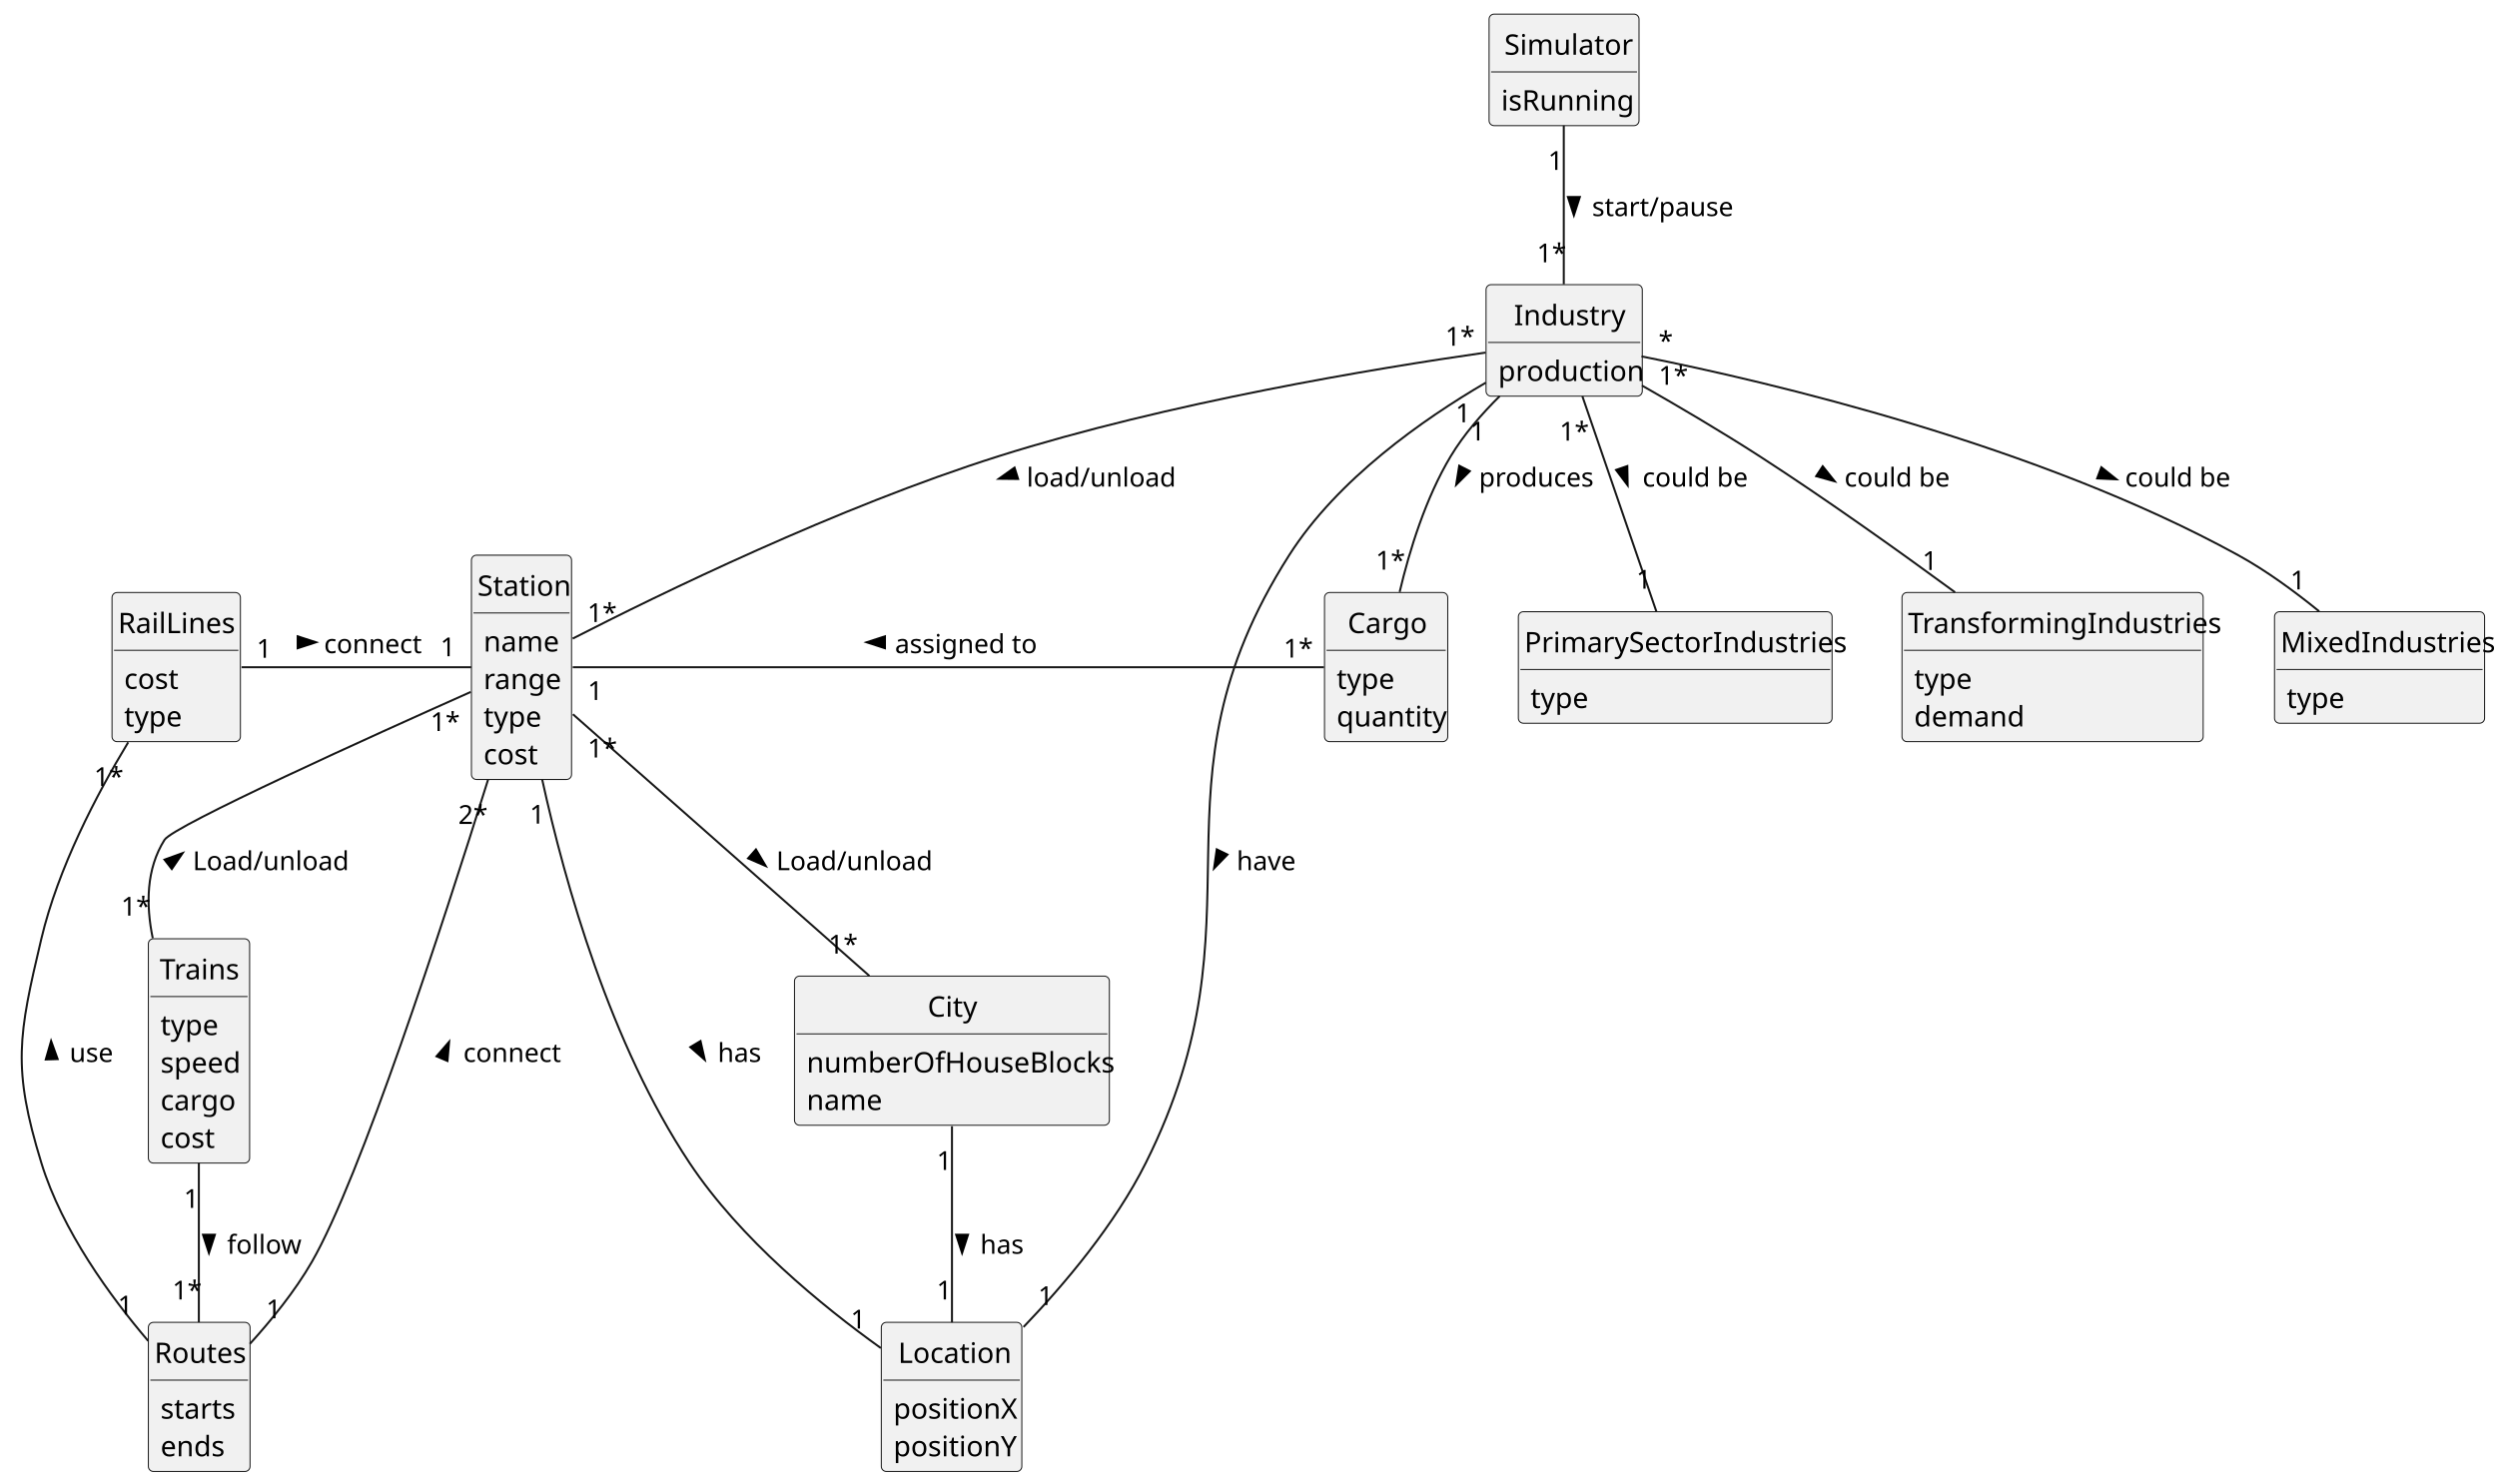
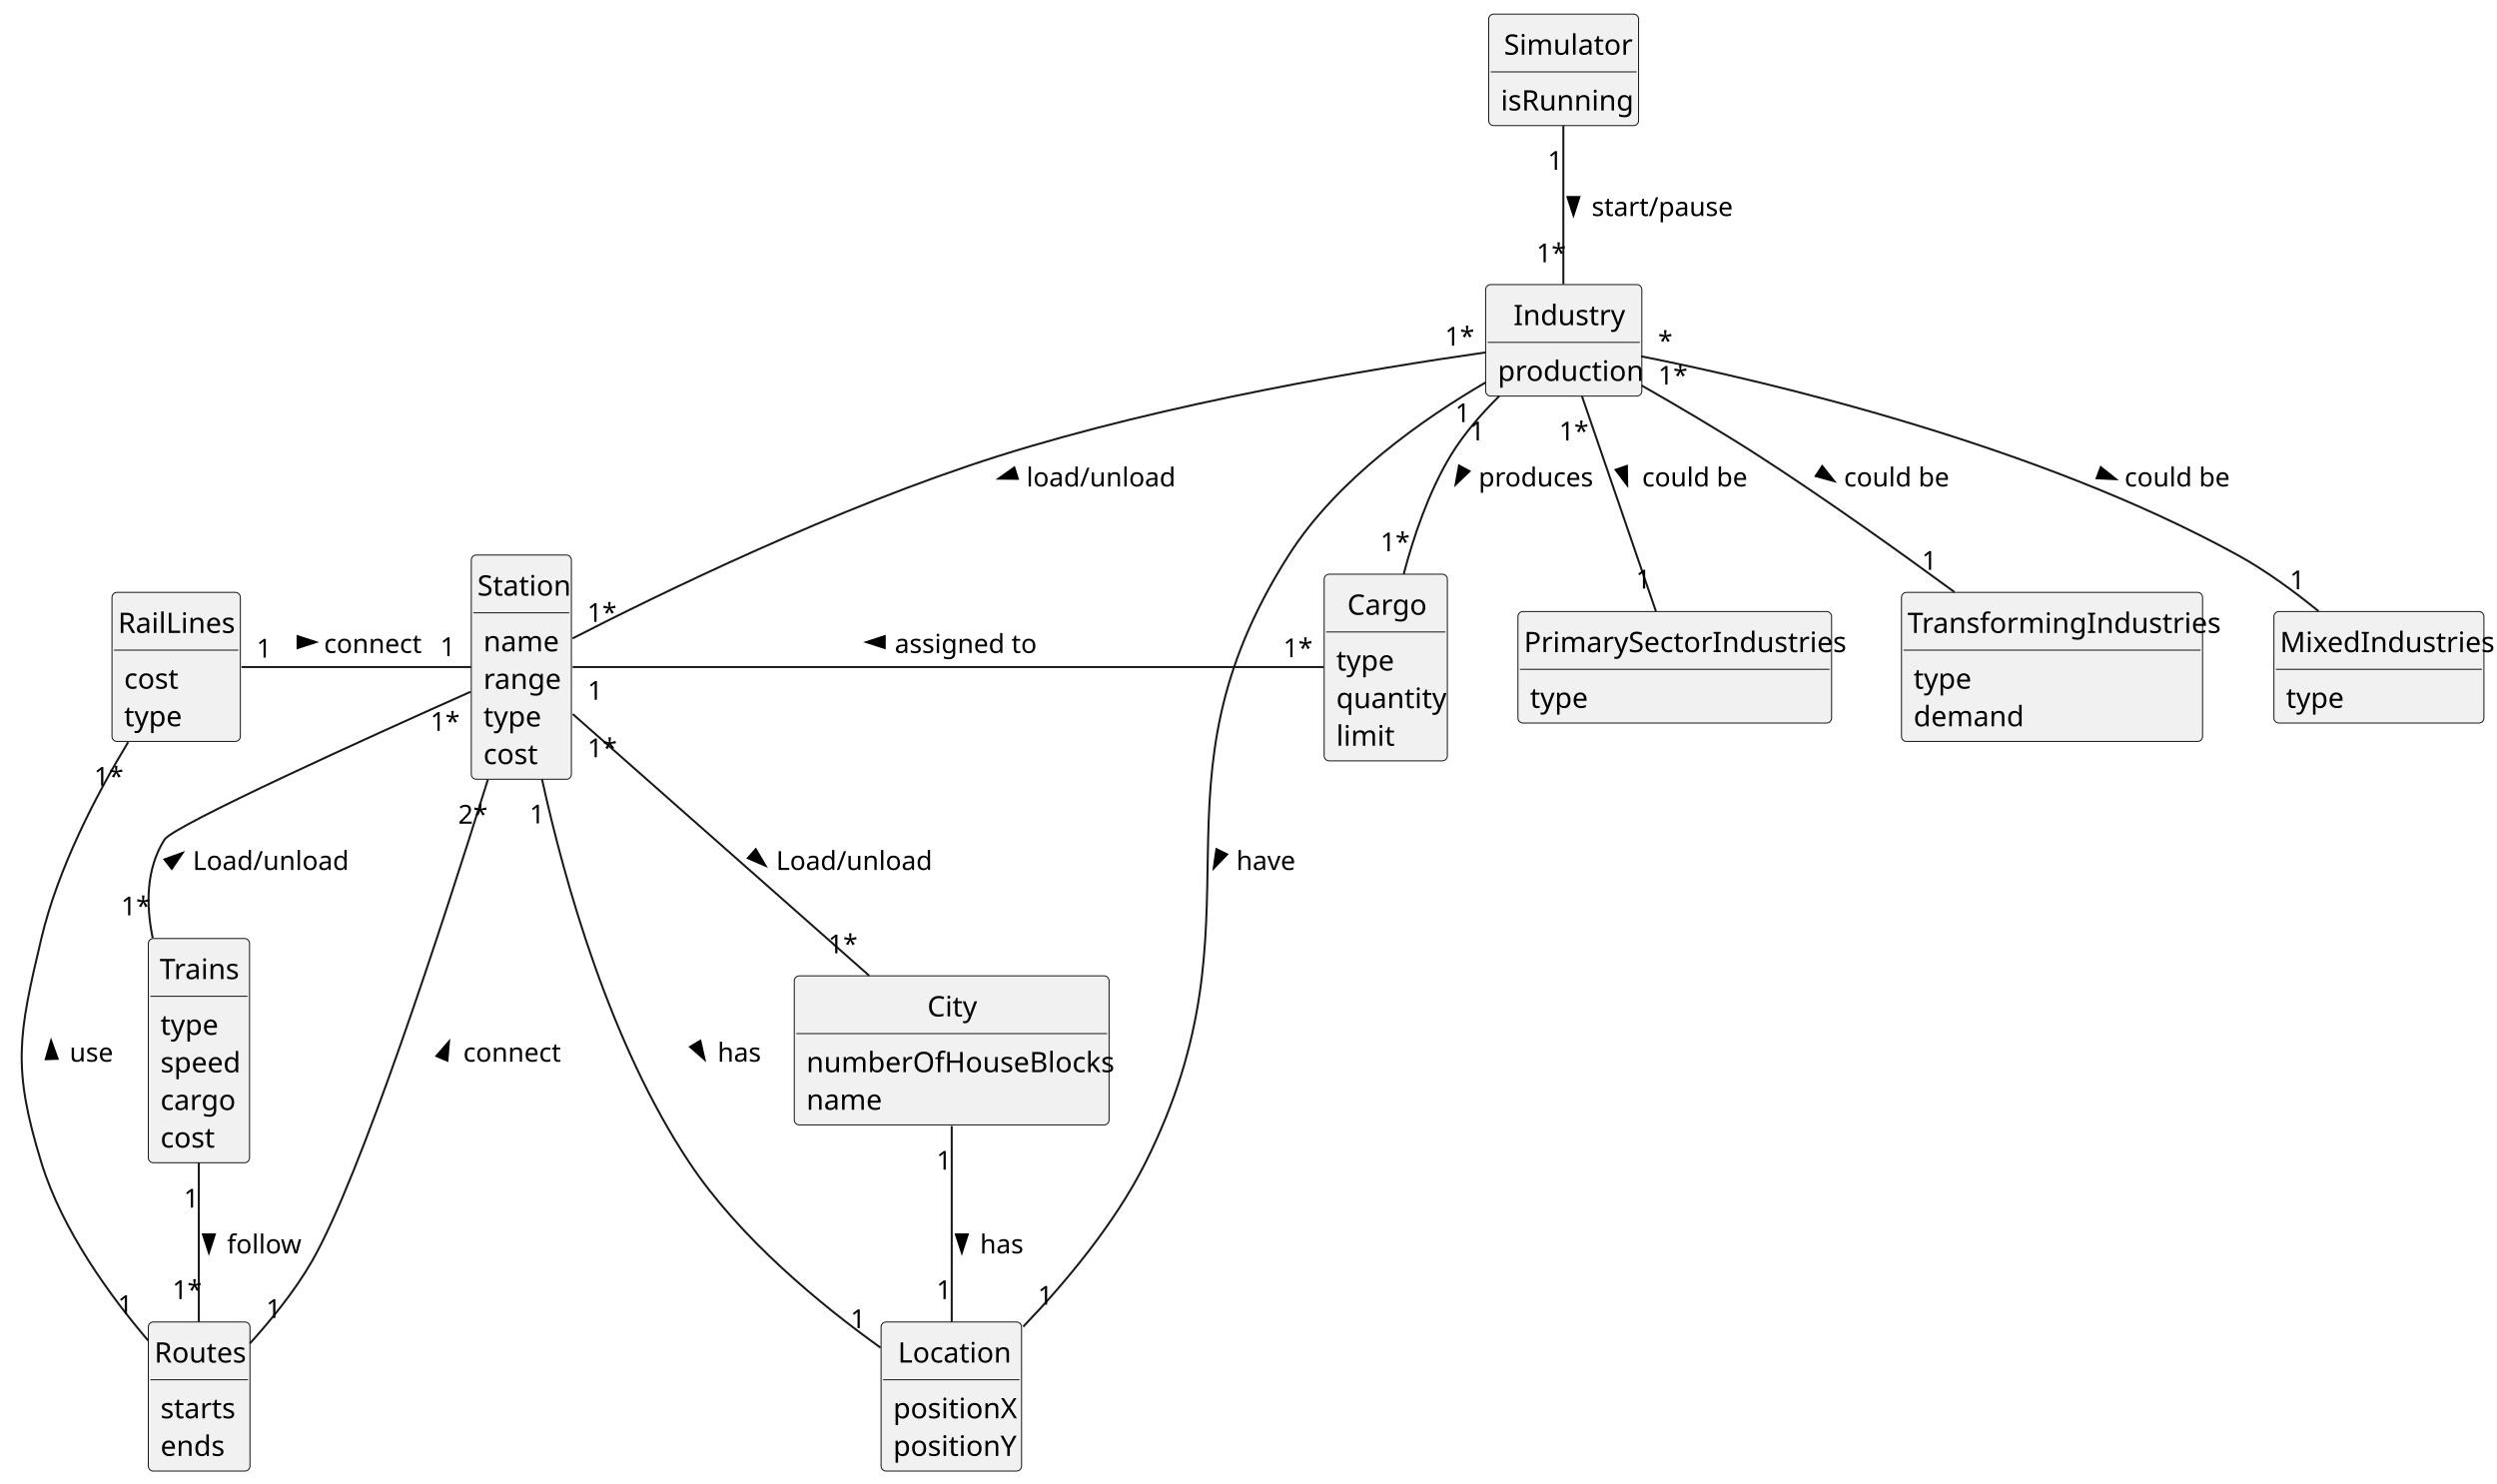
- <svg xmlns="http://www.w3.org/2000/svg" contentStyleType="text/css" height="441px" preserveAspectRatio="none" style="width:742px;height:441px;background:#FFFFFF;" version="1.1" viewBox="0 0 742 441" width="742.2px" zoomAndPan="magnify">
+ <svg xmlns="http://www.w3.org/2000/svg" contentStyleType="text/css" height="735px" preserveAspectRatio="none" style="width:1237px;height:735px;background:#FFFFFF;" version="1.1" viewBox="0 0 1237 735" width="1237px" zoomAndPan="magnify">
  <defs />
  <g>
    <g id="elem_Simulator">
-       <rect codeLine="8" fill="#F1F1F1" height="33.145" id="Simulator" rx="1.5" ry="1.5" style="stroke:#181818;stroke-width:0.3;" width="44.557" x="442.488" y="4.2" />
-       <text fill="#000000" font-family="sans-serif" font-size="8.4" lengthAdjust="spacing" textLength="35.478" x="447.027" y="16.265">Simulator</text>
-       <line style="stroke:#181818;stroke-width:0.3;" x1="443.088" x2="486.445" y1="21.373" y2="21.373" />
-       <text fill="#000000" font-family="sans-serif" font-size="8.4" lengthAdjust="spacing" textLength="37.357" x="446.088" y="32.837">isRunning</text>
+       <rect codeLine="8" fill="#F1F1F1" height="55.242" id="Simulator" rx="2.5" ry="2.5" style="stroke:#181818;stroke-width:0.5;" width="74.262" x="737.48" y="7" />
+       <text fill="#000000" font-family="sans-serif" font-size="14" lengthAdjust="spacing" textLength="59.131" x="745.045" y="27.107">Simulator</text>
+       <line style="stroke:#181818;stroke-width:0.5;" x1="738.48" x2="810.742" y1="35.621" y2="35.621" />
+       <text fill="#000000" font-family="sans-serif" font-size="14" lengthAdjust="spacing" textLength="62.262" x="743.48" y="54.728">isRunning</text>
    </g>
    <g id="elem_Industry">
-       <rect codeLine="11" fill="#F1F1F1" height="33.145" id="Industry" rx="1.5" ry="1.5" style="stroke:#181818;stroke-width:0.3;" width="46.427" x="441.588" y="84.6" />
-       <text fill="#000000" font-family="sans-serif" font-size="8.4" lengthAdjust="spacing" textLength="29.88" x="449.862" y="96.665">Industry</text>
-       <line style="stroke:#181818;stroke-width:0.3;" x1="442.188" x2="487.415" y1="101.773" y2="101.773" />
-       <text fill="#000000" font-family="sans-serif" font-size="8.4" lengthAdjust="spacing" textLength="39.227" x="445.188" y="113.237">production</text>
+       <rect codeLine="11" fill="#F1F1F1" height="55.242" id="Industry" rx="2.5" ry="2.5" style="stroke:#181818;stroke-width:0.5;" width="77.379" x="735.98" y="141" />
+       <text fill="#000000" font-family="sans-serif" font-size="14" lengthAdjust="spacing" textLength="49.8" x="749.77" y="161.107">Industry</text>
+       <line style="stroke:#181818;stroke-width:0.5;" x1="736.98" x2="812.359" y1="169.621" y2="169.621" />
+       <text fill="#000000" font-family="sans-serif" font-size="14" lengthAdjust="spacing" textLength="65.379" x="741.98" y="188.728">production</text>
    </g>
    <g id="elem_PrimarySectorIndustries">
-       <rect codeLine="14" fill="#F1F1F1" height="33.145" id="PrimarySectorIndustries" rx="1.5" ry="1.5" style="stroke:#181818;stroke-width:0.3;" width="93.227" x="451.188" y="181.8" />
-       <text fill="#000000" font-family="sans-serif" font-size="8.4" lengthAdjust="spacing" textLength="89.627" x="452.988" y="193.864">PrimarySectorIndustries</text>
-       <line style="stroke:#181818;stroke-width:0.3;" x1="451.788" x2="543.815" y1="198.973" y2="198.973" />
-       <text fill="#000000" font-family="sans-serif" font-size="8.4" lengthAdjust="spacing" textLength="15.877" x="454.788" y="210.437">type</text>
+       <rect codeLine="14" fill="#F1F1F1" height="55.242" id="PrimarySectorIndustries" rx="2.5" ry="2.5" style="stroke:#181818;stroke-width:0.5;" width="155.379" x="751.98" y="303" />
+       <text fill="#000000" font-family="sans-serif" font-size="14" lengthAdjust="spacing" textLength="149.379" x="754.98" y="323.107">PrimarySectorIndustries</text>
+       <line style="stroke:#181818;stroke-width:0.5;" x1="752.98" x2="906.359" y1="331.621" y2="331.621" />
+       <text fill="#000000" font-family="sans-serif" font-size="14" lengthAdjust="spacing" textLength="26.462" x="757.98" y="350.728">type</text>
    </g>
    <g id="elem_TransformingIndustries">
-       <rect codeLine="17" fill="#F1F1F1" height="44.318" id="TransformingIndustries" rx="1.5" ry="1.5" style="stroke:#181818;stroke-width:0.3;" width="89.499" x="565.188" y="176.1" />
-       <text fill="#000000" font-family="sans-serif" font-size="8.4" lengthAdjust="spacing" textLength="85.899" x="566.988" y="188.165">TransformingIndustries</text>
-       <line style="stroke:#181818;stroke-width:0.3;" x1="565.788" x2="654.087" y1="193.273" y2="193.273" />
-       <text fill="#000000" font-family="sans-serif" font-size="8.4" lengthAdjust="spacing" textLength="15.877" x="568.788" y="204.737">type</text>
-       <text fill="#000000" font-family="sans-serif" font-size="8.4" lengthAdjust="spacing" textLength="30.356" x="568.788" y="215.91">demand</text>
+       <rect codeLine="17" fill="#F1F1F1" height="73.863" id="TransformingIndustries" rx="2.5" ry="2.5" style="stroke:#181818;stroke-width:0.5;" width="149.165" x="941.98" y="293.5" />
+       <text fill="#000000" font-family="sans-serif" font-size="14" lengthAdjust="spacing" textLength="143.165" x="944.98" y="313.607">TransformingIndustries</text>
+       <line style="stroke:#181818;stroke-width:0.5;" x1="942.98" x2="1090.145" y1="322.121" y2="322.121" />
+       <text fill="#000000" font-family="sans-serif" font-size="14" lengthAdjust="spacing" textLength="26.462" x="947.98" y="341.228">type</text>
+       <text fill="#000000" font-family="sans-serif" font-size="14" lengthAdjust="spacing" textLength="50.593" x="947.98" y="359.85">demand</text>
    </g>
    <g id="elem_MixedIndustries">
-       <rect codeLine="21" fill="#F1F1F1" height="33.145" id="MixedIndustries" rx="1.5" ry="1.5" style="stroke:#181818;stroke-width:0.3;" width="62.425" x="675.888" y="181.8" />
-       <text fill="#000000" font-family="sans-serif" font-size="8.4" lengthAdjust="spacing" textLength="58.825" x="677.688" y="193.864">MixedIndustries</text>
-       <line style="stroke:#181818;stroke-width:0.3;" x1="676.488" x2="737.713" y1="198.973" y2="198.973" />
-       <text fill="#000000" font-family="sans-serif" font-size="8.4" lengthAdjust="spacing" textLength="15.877" x="679.488" y="210.437">type</text>
+       <rect codeLine="21" fill="#F1F1F1" height="55.242" id="MixedIndustries" rx="2.5" ry="2.5" style="stroke:#181818;stroke-width:0.5;" width="104.041" x="1126.48" y="303" />
+       <text fill="#000000" font-family="sans-serif" font-size="14" lengthAdjust="spacing" textLength="98.041" x="1129.48" y="323.107">MixedIndustries</text>
+       <line style="stroke:#181818;stroke-width:0.5;" x1="1127.48" x2="1229.521" y1="331.621" y2="331.621" />
+       <text fill="#000000" font-family="sans-serif" font-size="14" lengthAdjust="spacing" textLength="26.462" x="1132.48" y="350.728">type</text>
    </g>
    <g id="elem_Station">
-       <rect codeLine="24" fill="#F1F1F1" height="66.663" id="Station" rx="1.5" ry="1.5" style="stroke:#181818;stroke-width:0.3;" width="29.752" x="140.088" y="165" />
-       <text fill="#000000" font-family="sans-serif" font-size="8.4" lengthAdjust="spacing" textLength="26.152" x="141.888" y="177.065">Station</text>
-       <line style="stroke:#181818;stroke-width:0.3;" x1="140.688" x2="169.24" y1="182.173" y2="182.173" />
-       <text fill="#000000" font-family="sans-serif" font-size="8.4" lengthAdjust="spacing" textLength="21.012" x="143.688" y="193.637">name</text>
-       <text fill="#000000" font-family="sans-serif" font-size="8.4" lengthAdjust="spacing" textLength="21.484" x="143.688" y="204.81">range</text>
-       <text fill="#000000" font-family="sans-serif" font-size="8.4" lengthAdjust="spacing" textLength="15.877" x="143.688" y="215.982">type</text>
-       <text fill="#000000" font-family="sans-serif" font-size="8.4" lengthAdjust="spacing" textLength="15.405" x="143.688" y="227.155">cost</text>
+       <rect codeLine="24" fill="#F1F1F1" height="111.106" id="Station" rx="2.5" ry="2.5" style="stroke:#181818;stroke-width:0.5;" width="49.586" x="233.48" y="275" />
+       <text fill="#000000" font-family="sans-serif" font-size="14" lengthAdjust="spacing" textLength="43.586" x="236.48" y="295.107">Station</text>
+       <line style="stroke:#181818;stroke-width:0.5;" x1="234.48" x2="282.066" y1="303.621" y2="303.621" />
+       <text fill="#000000" font-family="sans-serif" font-size="14" lengthAdjust="spacing" textLength="35.02" x="239.48" y="322.728">name</text>
+       <text fill="#000000" font-family="sans-serif" font-size="14" lengthAdjust="spacing" textLength="35.807" x="239.48" y="341.35">range</text>
+       <text fill="#000000" font-family="sans-serif" font-size="14" lengthAdjust="spacing" textLength="26.462" x="239.48" y="359.971">type</text>
+       <text fill="#000000" font-family="sans-serif" font-size="14" lengthAdjust="spacing" textLength="25.676" x="239.48" y="378.592">cost</text>
    </g>
    <g id="elem_Cargo">
-       <rect codeLine="31" fill="#F1F1F1" height="44.318" id="Cargo" rx="1.5" ry="1.5" style="stroke:#181818;stroke-width:0.3;" width="36.62" x="393.588" y="176.1" />
-       <text fill="#000000" font-family="sans-serif" font-size="8.4" lengthAdjust="spacing" textLength="22.878" x="400.459" y="188.165">Cargo</text>
-       <line style="stroke:#181818;stroke-width:0.3;" x1="394.188" x2="429.608" y1="193.273" y2="193.273" />
-       <text fill="#000000" font-family="sans-serif" font-size="8.4" lengthAdjust="spacing" textLength="15.877" x="397.188" y="204.737">type</text>
-       <text fill="#000000" font-family="sans-serif" font-size="8.4" lengthAdjust="spacing" textLength="29.421" x="397.188" y="215.91">quantity</text>
+       <rect codeLine="31" fill="#F1F1F1" height="92.484" id="Cargo" rx="2.5" ry="2.5" style="stroke:#181818;stroke-width:0.5;" width="61.034" x="655.98" y="284.5" />
+       <text fill="#000000" font-family="sans-serif" font-size="14" lengthAdjust="spacing" textLength="38.131" x="667.432" y="304.607">Cargo</text>
+       <line style="stroke:#181818;stroke-width:0.5;" x1="656.98" x2="716.014" y1="313.121" y2="313.121" />
+       <text fill="#000000" font-family="sans-serif" font-size="14" lengthAdjust="spacing" textLength="26.462" x="661.98" y="332.228">type</text>
+       <text fill="#000000" font-family="sans-serif" font-size="14" lengthAdjust="spacing" textLength="49.034" x="661.98" y="350.85">quantity</text>
+       <text fill="#000000" font-family="sans-serif" font-size="14" lengthAdjust="spacing" textLength="24.883" x="661.98" y="369.471">limit</text>
    </g>
    <g id="elem_RailLines">
-       <rect codeLine="36" fill="#F1F1F1" height="44.318" id="RailLines" rx="1.5" ry="1.5" style="stroke:#181818;stroke-width:0.3;" width="38.152" x="33.288" y="176.1" />
-       <text fill="#000000" font-family="sans-serif" font-size="8.4" lengthAdjust="spacing" textLength="34.552" x="35.088" y="188.165">RailLines</text>
-       <line style="stroke:#181818;stroke-width:0.3;" x1="33.888" x2="70.84" y1="193.273" y2="193.273" />
-       <text fill="#000000" font-family="sans-serif" font-size="8.4" lengthAdjust="spacing" textLength="15.405" x="36.888" y="204.737">cost</text>
-       <text fill="#000000" font-family="sans-serif" font-size="8.4" lengthAdjust="spacing" textLength="15.877" x="36.888" y="215.91">type</text>
+       <rect codeLine="37" fill="#F1F1F1" height="73.863" id="RailLines" rx="2.5" ry="2.5" style="stroke:#181818;stroke-width:0.5;" width="63.586" x="55.48" y="293.5" />
+       <text fill="#000000" font-family="sans-serif" font-size="14" lengthAdjust="spacing" textLength="57.586" x="58.48" y="313.607">RailLines</text>
+       <line style="stroke:#181818;stroke-width:0.5;" x1="56.48" x2="118.066" y1="322.121" y2="322.121" />
+       <text fill="#000000" font-family="sans-serif" font-size="14" lengthAdjust="spacing" textLength="25.676" x="61.48" y="341.228">cost</text>
+       <text fill="#000000" font-family="sans-serif" font-size="14" lengthAdjust="spacing" textLength="26.462" x="61.48" y="359.85">type</text>
    </g>
    <g id="elem_Location">
-       <rect codeLine="41" fill="#F1F1F1" height="44.318" id="Location" rx="1.5" ry="1.5" style="stroke:#181818;stroke-width:0.3;" width="41.756" x="261.888" y="393" />
-       <text fill="#000000" font-family="sans-serif" font-size="8.4" lengthAdjust="spacing" textLength="31.758" x="266.887" y="405.065">Location</text>
-       <line style="stroke:#181818;stroke-width:0.3;" x1="262.488" x2="303.044" y1="410.173" y2="410.173" />
-       <text fill="#000000" font-family="sans-serif" font-size="8.4" lengthAdjust="spacing" textLength="34.556" x="265.488" y="421.637">positionX</text>
-       <text fill="#000000" font-family="sans-serif" font-size="8.4" lengthAdjust="spacing" textLength="34.556" x="265.488" y="432.81">positionY</text>
+       <rect codeLine="42" fill="#F1F1F1" height="73.863" id="Location" rx="2.5" ry="2.5" style="stroke:#181818;stroke-width:0.5;" width="69.593" x="436.48" y="655" />
+       <text fill="#000000" font-family="sans-serif" font-size="14" lengthAdjust="spacing" textLength="52.931" x="444.811" y="675.107">Location</text>
+       <line style="stroke:#181818;stroke-width:0.5;" x1="437.48" x2="505.073" y1="683.621" y2="683.621" />
+       <text fill="#000000" font-family="sans-serif" font-size="14" lengthAdjust="spacing" textLength="57.593" x="442.48" y="702.729">positionX</text>
+       <text fill="#000000" font-family="sans-serif" font-size="14" lengthAdjust="spacing" textLength="57.593" x="442.48" y="721.35">positionY</text>
    </g>
    <g id="elem_City">
-       <rect codeLine="47" fill="#F1F1F1" height="44.318" id="City" rx="1.5" ry="1.5" style="stroke:#181818;stroke-width:0.3;" width="93.571" x="236.088" y="290.1" />
-       <text fill="#000000" font-family="sans-serif" font-size="8.4" lengthAdjust="spacing" textLength="14.466" x="275.64" y="302.164">City</text>
-       <line style="stroke:#181818;stroke-width:0.3;" x1="236.688" x2="329.059" y1="307.273" y2="307.273" />
-       <text fill="#000000" font-family="sans-serif" font-size="8.4" lengthAdjust="spacing" textLength="86.371" x="239.688" y="318.737">numberOfHouseBlocks</text>
-       <text fill="#000000" font-family="sans-serif" font-size="8.4" lengthAdjust="spacing" textLength="21.012" x="239.688" y="329.91">name</text>
+       <rect codeLine="48" fill="#F1F1F1" height="73.863" id="City" rx="2.5" ry="2.5" style="stroke:#181818;stroke-width:0.5;" width="155.951" x="393.48" y="483.5" />
+       <text fill="#000000" font-family="sans-serif" font-size="14" lengthAdjust="spacing" textLength="24.11" x="459.4" y="503.607">City</text>
+       <line style="stroke:#181818;stroke-width:0.5;" x1="394.48" x2="548.431" y1="512.121" y2="512.121" />
+       <text fill="#000000" font-family="sans-serif" font-size="14" lengthAdjust="spacing" textLength="143.951" x="399.48" y="531.229">numberOfHouseBlocks</text>
+       <text fill="#000000" font-family="sans-serif" font-size="14" lengthAdjust="spacing" textLength="35.02" x="399.48" y="549.85">name</text>
    </g>
    <g id="elem_Trains">
-       <rect codeLine="52" fill="#F1F1F1" height="66.663" id="Trains" rx="1.5" ry="1.5" style="stroke:#181818;stroke-width:0.3;" width="30.087" x="44.088" y="279" />
-       <text fill="#000000" font-family="sans-serif" font-size="8.4" lengthAdjust="spacing" textLength="23.338" x="47.462" y="291.065">Trains</text>
-       <line style="stroke:#181818;stroke-width:0.3;" x1="44.688" x2="73.575" y1="296.173" y2="296.173" />
-       <text fill="#000000" font-family="sans-serif" font-size="8.4" lengthAdjust="spacing" textLength="15.877" x="47.688" y="307.637">type</text>
-       <text fill="#000000" font-family="sans-serif" font-size="8.4" lengthAdjust="spacing" textLength="22.887" x="47.688" y="318.81">speed</text>
-       <text fill="#000000" font-family="sans-serif" font-size="8.4" lengthAdjust="spacing" textLength="21.012" x="47.688" y="329.982">cargo</text>
-       <text fill="#000000" font-family="sans-serif" font-size="8.4" lengthAdjust="spacing" textLength="15.405" x="47.688" y="341.155">cost</text>
+       <rect codeLine="53" fill="#F1F1F1" height="111.106" id="Trains" rx="2.5" ry="2.5" style="stroke:#181818;stroke-width:0.5;" width="50.145" x="73.48" y="465" />
+       <text fill="#000000" font-family="sans-serif" font-size="14" lengthAdjust="spacing" textLength="38.897" x="79.104" y="485.107">Trains</text>
+       <line style="stroke:#181818;stroke-width:0.5;" x1="74.48" x2="122.624" y1="493.621" y2="493.621" />
+       <text fill="#000000" font-family="sans-serif" font-size="14" lengthAdjust="spacing" textLength="26.462" x="79.48" y="512.729">type</text>
+       <text fill="#000000" font-family="sans-serif" font-size="14" lengthAdjust="spacing" textLength="38.145" x="79.48" y="531.35">speed</text>
+       <text fill="#000000" font-family="sans-serif" font-size="14" lengthAdjust="spacing" textLength="35.02" x="79.48" y="549.971">cargo</text>
+       <text fill="#000000" font-family="sans-serif" font-size="14" lengthAdjust="spacing" textLength="25.676" x="79.48" y="568.592">cost</text>
    </g>
    <g id="elem_Routes">
-       <rect codeLine="59" fill="#F1F1F1" height="44.318" id="Routes" rx="1.5" ry="1.5" style="stroke:#181818;stroke-width:0.3;" width="30.215" x="44.088" y="393" />
-       <text fill="#000000" font-family="sans-serif" font-size="8.4" lengthAdjust="spacing" textLength="26.615" x="45.888" y="405.065">Routes</text>
-       <line style="stroke:#181818;stroke-width:0.3;" x1="44.688" x2="73.703" y1="410.173" y2="410.173" />
-       <text fill="#000000" font-family="sans-serif" font-size="8.4" lengthAdjust="spacing" textLength="20.537" x="47.688" y="421.637">starts</text>
-       <text fill="#000000" font-family="sans-serif" font-size="8.4" lengthAdjust="spacing" textLength="18.215" x="47.688" y="432.81">ends</text>
+       <rect codeLine="60" fill="#F1F1F1" height="73.863" id="Routes" rx="2.5" ry="2.5" style="stroke:#181818;stroke-width:0.5;" width="50.358" x="73.48" y="655" />
+       <text fill="#000000" font-family="sans-serif" font-size="14" lengthAdjust="spacing" textLength="44.358" x="76.48" y="675.107">Routes</text>
+       <line style="stroke:#181818;stroke-width:0.5;" x1="74.48" x2="122.838" y1="683.621" y2="683.621" />
+       <text fill="#000000" font-family="sans-serif" font-size="14" lengthAdjust="spacing" textLength="34.227" x="79.48" y="702.729">starts</text>
+       <text fill="#000000" font-family="sans-serif" font-size="14" lengthAdjust="spacing" textLength="30.358" x="79.48" y="721.35">ends</text>
    </g>
    <g id="link_Simulator_Industry">
-       <path codeLine="64" d="M464.688,37.326 C464.688,51.066 464.688,70.764 464.688,84.498 " fill="none" id="Simulator-Industry" style="stroke:#181818;stroke-width:0.6;" />
-       <polygon fill="#000000" points="467.688,63.987,469.451,58.56,465.925,58.56,467.688,63.987" style="stroke:#000000;stroke-width:0.6;" />
-       <text fill="#000000" font-family="sans-serif" font-size="7.8" lengthAdjust="spacing" textLength="38.589" x="473.088" y="64.217">start/pause</text>
-       <text fill="#000000" font-family="sans-serif" font-size="7.8" lengthAdjust="spacing" textLength="4.338" x="460.026" y="50.499">1</text>
-       <text fill="#000000" font-family="sans-serif" font-size="7.8" lengthAdjust="spacing" textLength="7.373" x="456.695" y="77.971">1*</text>
+       <path codeLine="65" d="M774.48,62.21 C774.48,85.11 774.48,117.94 774.48,140.83 " fill="none" id="Simulator-Industry" style="stroke:#181818;stroke-width:1.0;" />
+       <polygon fill="#000000" points="779.48,106.645,782.419,97.6,776.541,97.6,779.48,106.645" style="stroke:#000000;stroke-width:1.0;" />
+       <text fill="#000000" font-family="sans-serif" font-size="13" lengthAdjust="spacing" textLength="64.314" x="788.48" y="107.028">start/pause</text>
+       <text fill="#000000" font-family="sans-serif" font-size="13" lengthAdjust="spacing" textLength="7.23" x="766.711" y="84.165">1</text>
+       <text fill="#000000" font-family="sans-serif" font-size="13" lengthAdjust="spacing" textLength="12.289" x="761.158" y="129.952">1*</text>
    </g>
    <g id="link_Industry_PrimarySectorIndustries">
-       <path codeLine="66" d="M470.214,117.768 C476.322,135.54 486.108,164.01 492.204,181.74 " fill="none" id="Industry-PrimarySectorIndustries" style="stroke:#181818;stroke-width:0.6;" />
-       <polygon fill="#000000" points="483.663,144.224,483.567,138.519,480.231,139.665,483.663,144.224" style="stroke:#000000;stroke-width:0.6;" />
-       <text fill="#000000" font-family="sans-serif" font-size="7.8" lengthAdjust="spacing" textLength="29.49" x="488.088" y="144.617">could be</text>
-       <text fill="#000000" font-family="sans-serif" font-size="7.8" lengthAdjust="spacing" textLength="7.373" x="463.429" y="130.95">1*</text>
-       <text fill="#000000" font-family="sans-serif" font-size="7.8" lengthAdjust="spacing" textLength="4.338" x="486.24" y="174.952">1</text>
+       <path codeLine="67" d="M783.69,196.28 C793.87,225.9 810.18,273.35 820.34,302.9 " fill="none" id="Industry-PrimarySectorIndustries" style="stroke:#181818;stroke-width:1.0;" />
+       <polygon fill="#000000" points="806.105,240.374,805.944,230.865,800.386,232.775,806.105,240.374" style="stroke:#000000;stroke-width:1.0;" />
+       <text fill="#000000" font-family="sans-serif" font-size="13" lengthAdjust="spacing" textLength="49.15" x="813.48" y="241.028">could be</text>
+       <text fill="#000000" font-family="sans-serif" font-size="13" lengthAdjust="spacing" textLength="12.289" x="772.382" y="218.25">1*</text>
+       <text fill="#000000" font-family="sans-serif" font-size="13" lengthAdjust="spacing" textLength="7.23" x="810.4" y="291.586">1</text>
    </g>
    <g id="link_Industry_TransformingIndustries">
-       <path codeLine="67" d="M487.926,114.582 C498.702,120.72 511.596,128.304 522.888,135.6 C542.682,148.392 564.246,163.776 580.956,176.028 " fill="none" id="Industry-TransformingIndustries" style="stroke:#181818;stroke-width:0.6;" />
-       <polygon fill="#000000" points="545.191,143.041,541.635,138.578,539.691,141.521,545.191,143.041" style="stroke:#000000;stroke-width:0.6;" />
-       <text fill="#000000" font-family="sans-serif" font-size="7.8" lengthAdjust="spacing" textLength="29.49" x="548.088" y="144.617">could be</text>
-       <text fill="#000000" font-family="sans-serif" font-size="7.8" lengthAdjust="spacing" textLength="7.373" x="492.869" y="114.347">1*</text>
-       <text fill="#000000" font-family="sans-serif" font-size="7.8" lengthAdjust="spacing" textLength="4.338" x="571.232" y="169.392">1</text>
+       <path codeLine="68" d="M813.21,190.97 C831.17,201.2 852.66,213.84 871.48,226 C904.47,247.32 940.41,272.96 968.26,293.38 " fill="none" id="Industry-TransformingIndustries" style="stroke:#181818;stroke-width:1.0;" />
+       <polygon fill="#000000" points="908.652,238.401,902.724,230.964,899.485,235.868,908.652,238.401" style="stroke:#000000;stroke-width:1.0;" />
+       <text fill="#000000" font-family="sans-serif" font-size="13" lengthAdjust="spacing" textLength="49.15" x="913.48" y="241.028">could be</text>
+       <text fill="#000000" font-family="sans-serif" font-size="13" lengthAdjust="spacing" textLength="12.289" x="821.449" y="190.578">1*</text>
+       <text fill="#000000" font-family="sans-serif" font-size="13" lengthAdjust="spacing" textLength="7.23" x="952.053" y="282.32">1</text>
    </g>
    <g id="link_Industry_MixedIndustries">
-       <path codeLine="68" d="M487.794,105.918 C526.35,113.61 605.454,132.228 665.088,165 C673.512,169.626 682.02,175.896 689.16,181.698 " fill="none" id="Industry-MixedIndustries" style="stroke:#181818;stroke-width:0.6;" />
-       <polygon fill="#000000" points="628.896,142.444,624.438,138.882,623.195,142.183,628.896,142.444" style="stroke:#000000;stroke-width:0.6;" />
-       <text fill="#000000" font-family="sans-serif" font-size="7.8" lengthAdjust="spacing" textLength="29.49" x="631.488" y="144.617">could be</text>
-       <text fill="#000000" font-family="sans-serif" font-size="7.8" lengthAdjust="spacing" textLength="3.035" x="492.849" y="104.08">*</text>
-       <text fill="#000000" font-family="sans-serif" font-size="7.8" lengthAdjust="spacing" textLength="4.338" x="680.591" y="175.171">1</text>
+       <path codeLine="69" d="M812.99,176.53 C877.25,189.35 1009.09,220.38 1108.48,275 C1122.52,282.71 1136.7,293.16 1148.6,302.83 " fill="none" id="Industry-MixedIndustries" style="stroke:#181818;stroke-width:1.0;" />
+       <polygon fill="#000000" points="1048.16,237.407,1040.729,231.47,1038.659,236.971,1048.16,237.407" style="stroke:#000000;stroke-width:1.0;" />
+       <text fill="#000000" font-family="sans-serif" font-size="13" lengthAdjust="spacing" textLength="49.15" x="1052.48" y="241.028">could be</text>
+       <text fill="#000000" font-family="sans-serif" font-size="13" lengthAdjust="spacing" textLength="5.059" x="821.415" y="173.466">*</text>
+       <text fill="#000000" font-family="sans-serif" font-size="13" lengthAdjust="spacing" textLength="7.23" x="1134.319" y="291.952">1</text>
    </g>
    <g id="link_Industry_Cargo">
-       <path codeLine="69" d="M445.644,117.738 C440.334,122.982 434.97,129.132 431.088,135.6 C423.654,147.984 418.854,163.512 415.914,175.938 " fill="none" id="Industry-Cargo" style="stroke:#181818;stroke-width:0.6;" />
-       <polygon fill="#000000" points="432.723,144.059,436.762,140.028,433.622,138.424,432.723,144.059" style="stroke:#000000;stroke-width:0.6;" />
-       <text fill="#000000" font-family="sans-serif" font-size="7.8" lengthAdjust="spacing" textLength="32.087" x="439.488" y="144.617">produces</text>
-       <text fill="#000000" font-family="sans-serif" font-size="7.8" lengthAdjust="spacing" textLength="4.338" x="436.809" y="130.913">1</text>
-       <text fill="#000000" font-family="sans-serif" font-size="7.8" lengthAdjust="spacing" textLength="7.373" x="408.803" y="169.286">1*</text>
+       <path codeLine="70" d="M742.74,196.23 C733.89,204.97 724.95,215.22 718.48,226 C707.79,243.82 700.36,265.54 695.38,284.47 " fill="none" id="Industry-Cargo" style="stroke:#181818;stroke-width:1.0;" />
+       <polygon fill="#000000" points="721.115,240.051,727.982,233.471,722.803,230.691,721.115,240.051" style="stroke:#000000;stroke-width:1.0;" />
+       <text fill="#000000" font-family="sans-serif" font-size="13" lengthAdjust="spacing" textLength="53.479" x="732.48" y="241.028">produces</text>
+       <text fill="#000000" font-family="sans-serif" font-size="13" lengthAdjust="spacing" textLength="7.23" x="728.015" y="218.189">1</text>
+       <text fill="#000000" font-family="sans-serif" font-size="13" lengthAdjust="spacing" textLength="12.289" x="683.844" y="273.134">1*</text>
    </g>
    <g id="link_Industry_Station">
-       <path codeLine="70" d="M441.468,104.778 C408.684,109.482 347.19,119.634 296.688,135.6 C248.952,150.69 195.618,176.754 170.178,189.792 " fill="none" id="Industry-Station" style="stroke:#181818;stroke-width:0.6;" />
-       <polygon fill="#000000" points="296.825,142.284,302.531,142.344,301.477,138.979,296.825,142.284" style="stroke:#000000;stroke-width:0.6;" />
-       <text fill="#000000" font-family="sans-serif" font-size="7.8" lengthAdjust="spacing" textLength="40.337" x="305.088" y="144.617">load/unload</text>
-       <text fill="#000000" font-family="sans-serif" font-size="7.8" lengthAdjust="spacing" textLength="7.373" x="429.486" y="102.744">1*</text>
-       <text fill="#000000" font-family="sans-serif" font-size="7.8" lengthAdjust="spacing" textLength="7.373" x="174.549" y="184.875">1*</text>
+       <path codeLine="71" d="M735.78,174.63 C681.14,182.47 578.65,199.39 494.48,226 C414.92,251.15 326.03,294.59 283.63,316.32 " fill="none" id="Industry-Station" style="stroke:#181818;stroke-width:1.0;" />
+       <polygon fill="#000000" points="494.709,237.141,504.219,237.24,502.461,231.631,494.709,237.141" style="stroke:#000000;stroke-width:1.0;" />
+       <text fill="#000000" font-family="sans-serif" font-size="13" lengthAdjust="spacing" textLength="67.228" x="508.48" y="241.028">load/unload</text>
+       <text fill="#000000" font-family="sans-serif" font-size="13" lengthAdjust="spacing" textLength="12.289" x="715.81" y="171.24">1*</text>
+       <text fill="#000000" font-family="sans-serif" font-size="13" lengthAdjust="spacing" textLength="12.289" x="290.915" y="308.125">1*</text>
    </g>
    <g id="link_Industry_Location">
-       <path codeLine="71" d="M441.546,113.712 C422.892,124.596 397.482,142.386 383.088,165 C338.808,234.57 377.37,271.836 340.488,345.6 C331.344,363.882 316.476,381.522 304.14,394.392 " fill="none" id="Industry-Location" style="stroke:#181818;stroke-width:0.6;" />
-       <polygon fill="#000000" points="360.769,258.082,364.739,253.983,361.571,252.432,360.769,258.082" style="stroke:#000000;stroke-width:0.6;" />
-       <text fill="#000000" font-family="sans-serif" font-size="7.8" lengthAdjust="spacing" textLength="16.914" x="367.488" y="258.617">have</text>
-       <text fill="#000000" font-family="sans-serif" font-size="7.8" lengthAdjust="spacing" textLength="4.338" x="432.526" y="125.508">1</text>
-       <text fill="#000000" font-family="sans-serif" font-size="7.8" lengthAdjust="spacing" textLength="4.338" x="308.481" y="387.856">1</text>
+       <path codeLine="72" d="M735.91,189.52 C704.82,207.66 662.47,237.31 638.48,275 C564.68,390.95 628.95,453.06 567.48,576 C552.24,606.47 527.46,635.87 506.9,657.32 " fill="none" id="Industry-Location" style="stroke:#181818;stroke-width:1.0;" />
+       <polygon fill="#000000" points="601.282,430.136,607.898,423.305,602.619,420.72,601.282,430.136" style="stroke:#000000;stroke-width:1.0;" />
+       <text fill="#000000" font-family="sans-serif" font-size="13" lengthAdjust="spacing" textLength="28.19" x="612.48" y="431.028">have</text>
+       <text fill="#000000" font-family="sans-serif" font-size="13" lengthAdjust="spacing" textLength="7.23" x="720.876" y="209.18">1</text>
+       <text fill="#000000" font-family="sans-serif" font-size="13" lengthAdjust="spacing" textLength="7.23" x="514.135" y="646.426">1</text>
    </g>
    <g id="link_Station_Cargo">
-       <path codeLine="73" d="M170.196,198.3 C214.65,198.3 344.946,198.3 393.432,198.3 " fill="none" id="Station-Cargo" style="stroke:#181818;stroke-width:0.6;" />
-       <polygon fill="#000000" points="257.538,190.887,262.965,192.651,262.965,189.124,257.538,190.887" style="stroke:#000000;stroke-width:0.6;" />
-       <text fill="#000000" font-family="sans-serif" font-size="7.8" lengthAdjust="spacing" textLength="39.895" x="265.938" y="194.117">assigned to</text>
-       <text fill="#000000" font-family="sans-serif" font-size="7.8" lengthAdjust="spacing" textLength="4.338" x="174.655" y="208.038">1</text>
-       <text fill="#000000" font-family="sans-serif" font-size="7.8" lengthAdjust="spacing" textLength="7.373" x="381.424" y="195.429">1*</text>
+       <path codeLine="74" d="M283.66,330.5 C357.75,330.5 574.91,330.5 655.72,330.5 " fill="none" id="Station-Cargo" style="stroke:#181818;stroke-width:1.0;" />
+       <polygon fill="#000000" points="429.23,318.146,438.275,321.084,438.275,315.207,429.23,318.146" style="stroke:#000000;stroke-width:1.0;" />
+       <text fill="#000000" font-family="sans-serif" font-size="13" lengthAdjust="spacing" textLength="66.492" x="443.23" y="323.528">assigned to</text>
+       <text fill="#000000" font-family="sans-serif" font-size="13" lengthAdjust="spacing" textLength="7.23" x="291.092" y="346.73">1</text>
+       <text fill="#000000" font-family="sans-serif" font-size="13" lengthAdjust="spacing" textLength="12.289" x="635.707" y="325.648">1*</text>
    </g>
    <g id="link_Station_Location">
-       <path codeLine="74" d="M161.112,231.678 C167.988,262.926 181.428,310.326 204.888,345.6 C219.954,368.256 244.266,388.122 261.744,400.644 " fill="none" id="Station-Location" style="stroke:#181818;stroke-width:0.6;" />
-       <polygon fill="#000000" points="209.423,314.965,208.161,309.4,205.131,311.204,209.423,314.965" style="stroke:#000000;stroke-width:0.6;" />
-       <text fill="#000000" font-family="sans-serif" font-size="7.8" lengthAdjust="spacing" textLength="12.576" x="213.288" y="315.617">has</text>
-       <text fill="#000000" font-family="sans-serif" font-size="7.8" lengthAdjust="spacing" textLength="4.338" x="157.414" y="244.791">1</text>
-       <text fill="#000000" font-family="sans-serif" font-size="7.8" lengthAdjust="spacing" textLength="4.338" x="252.789" y="394.833">1</text>
+       <path codeLine="75" d="M268.52,386.13 C279.98,438.21 302.38,517.21 341.48,576 C366.59,613.76 407.11,646.87 436.24,667.74 " fill="none" id="Station-Location" style="stroke:#181818;stroke-width:1.0;" />
+       <polygon fill="#000000" points="349.038,524.941,346.935,515.666,341.885,518.674,349.038,524.941" style="stroke:#000000;stroke-width:1.0;" />
+       <text fill="#000000" font-family="sans-serif" font-size="13" lengthAdjust="spacing" textLength="20.96" x="355.48" y="526.028">has</text>
+       <text fill="#000000" font-family="sans-serif" font-size="13" lengthAdjust="spacing" textLength="7.23" x="262.356" y="407.986">1</text>
+       <text fill="#000000" font-family="sans-serif" font-size="13" lengthAdjust="spacing" textLength="7.23" x="421.316" y="658.056">1</text>
    </g>
    <g id="link_RailLines_Station">
-       <path codeLine="75" d="M71.784,198.3 C91.578,198.3 121.962,198.3 140.04,198.3 " fill="none" id="RailLines-Station" style="stroke:#181818;stroke-width:0.6;" />
-       <polygon fill="#000000" points="93.888,190.887,88.461,189.124,88.461,192.651,93.888,190.887" style="stroke:#000000;stroke-width:0.6;" />
-       <text fill="#000000" font-family="sans-serif" font-size="7.8" lengthAdjust="spacing" textLength="27.319" x="96.288" y="194.117">connect</text>
-       <text fill="#000000" font-family="sans-serif" font-size="7.8" lengthAdjust="spacing" textLength="4.338" x="76.237" y="195.492">1</text>
-       <text fill="#000000" font-family="sans-serif" font-size="7.8" lengthAdjust="spacing" textLength="4.338" x="130.859" y="195.035">1</text>
+       <path codeLine="76" d="M119.64,330.5 C152.63,330.5 203.27,330.5 233.4,330.5 " fill="none" id="RailLines-Station" style="stroke:#181818;stroke-width:1.0;" />
+       <polygon fill="#000000" points="156.48,318.146,147.435,315.207,147.435,321.084,156.48,318.146" style="stroke:#000000;stroke-width:1.0;" />
+       <text fill="#000000" font-family="sans-serif" font-size="13" lengthAdjust="spacing" textLength="45.532" x="160.48" y="323.528">connect</text>
+       <text fill="#000000" font-family="sans-serif" font-size="13" lengthAdjust="spacing" textLength="7.23" x="127.061" y="325.819">1</text>
+       <text fill="#000000" font-family="sans-serif" font-size="13" lengthAdjust="spacing" textLength="7.23" x="218.099" y="325.059">1</text>
    </g>
    <g id="link_Station_Trains">
-       <path codeLine="76" d="M139.884,205.644 C111.156,218.454 51.534,245.412 48.888,249.6 C43.44,258.24 43.332,268.854 45.39,278.844 " fill="none" id="Station-Trains" style="stroke:#181818;stroke-width:0.6;" />
-       <polygon fill="#000000" points="54.26,253.55,48.889,255.48,51.049,258.268,54.26,253.55" style="stroke:#000000;stroke-width:0.6;" />
-       <text fill="#000000" font-family="sans-serif" font-size="7.8" lengthAdjust="spacing" textLength="42.942" x="57.288" y="258.617">Load/unload</text>
-       <text fill="#000000" font-family="sans-serif" font-size="7.8" lengthAdjust="spacing" textLength="7.373" x="127.919" y="217.264">1*</text>
-       <text fill="#000000" font-family="sans-serif" font-size="7.8" lengthAdjust="spacing" textLength="7.373" x="35.979" y="272.128">1*</text>
+       <path codeLine="77" d="M233.14,342.74 C185.26,364.09 85.89,409.02 81.48,416 C72.4,430.4 72.22,448.09 75.65,464.74 " fill="none" id="Station-Trains" style="stroke:#181818;stroke-width:1.0;" />
+       <polygon fill="#000000" points="90.433,422.584,81.482,425.799,85.082,430.446,90.433,422.584" style="stroke:#000000;stroke-width:1.0;" />
+       <text fill="#000000" font-family="sans-serif" font-size="13" lengthAdjust="spacing" textLength="71.57" x="95.48" y="431.028">Load/unload</text>
+       <text fill="#000000" font-family="sans-serif" font-size="13" lengthAdjust="spacing" textLength="12.289" x="213.199" y="362.107">1*</text>
+       <text fill="#000000" font-family="sans-serif" font-size="13" lengthAdjust="spacing" textLength="12.289" x="59.965" y="453.547">1*</text>
    </g>
    <g id="link_Station_City">
-       <path codeLine="77" d="M170.25,212.28 C192.006,231.48 232.308,267.06 258.342,290.034 " fill="none" id="Station-City" style="stroke:#181818;stroke-width:0.6;" />
-       <polygon fill="#000000" points="227.537,257.373,224.635,252.459,222.302,255.103,227.537,257.373" style="stroke:#000000;stroke-width:0.6;" />
-       <text fill="#000000" font-family="sans-serif" font-size="7.8" lengthAdjust="spacing" textLength="42.942" x="230.688" y="258.617">Load/unload</text>
-       <text fill="#000000" font-family="sans-serif" font-size="7.8" lengthAdjust="spacing" textLength="7.373" x="174.637" y="225.122">1*</text>
-       <text fill="#000000" font-family="sans-serif" font-size="7.8" lengthAdjust="spacing" textLength="7.373" x="246.147" y="283.399">1*</text>
+       <path codeLine="78" d="M283.75,353.8 C320.01,385.8 387.18,445.1 430.57,483.39 " fill="none" id="Station-City" style="stroke:#181818;stroke-width:1.0;" />
+       <polygon fill="#000000" points="379.229,428.954,374.392,420.765,370.502,425.172,379.229,428.954" style="stroke:#000000;stroke-width:1.0;" />
+       <text fill="#000000" font-family="sans-serif" font-size="13" lengthAdjust="spacing" textLength="71.57" x="384.48" y="431.028">Load/unload</text>
+       <text fill="#000000" font-family="sans-serif" font-size="13" lengthAdjust="spacing" textLength="12.289" x="291.062" y="375.204">1*</text>
+       <text fill="#000000" font-family="sans-serif" font-size="13" lengthAdjust="spacing" textLength="12.289" x="410.244" y="472.332">1*</text>
    </g>
    <g id="link_Trains_Routes">
-       <path codeLine="79" d="M59.088,345.636 C59.088,361.14 59.088,379.23 59.088,392.988 " fill="none" id="Trains-Routes" style="stroke:#181818;stroke-width:0.6;" />
-       <polygon fill="#000000" points="62.088,372.387,63.851,366.96,60.325,366.96,62.088,372.387" style="stroke:#000000;stroke-width:0.6;" />
-       <text fill="#000000" font-family="sans-serif" font-size="7.8" lengthAdjust="spacing" textLength="19.942" x="67.488" y="372.617">follow</text>
-       <text fill="#000000" font-family="sans-serif" font-size="7.8" lengthAdjust="spacing" textLength="4.338" x="54.622" y="358.985">1</text>
-       <text fill="#000000" font-family="sans-serif" font-size="7.8" lengthAdjust="spacing" textLength="7.373" x="51.22" y="386.193">1*</text>
+       <path codeLine="80" d="M98.48,576.06 C98.48,601.9 98.48,632.05 98.48,654.98 " fill="none" id="Trains-Routes" style="stroke:#181818;stroke-width:1.0;" />
+       <polygon fill="#000000" points="103.48,620.645,106.419,611.6,100.541,611.6,103.48,620.645" style="stroke:#000000;stroke-width:1.0;" />
+       <text fill="#000000" font-family="sans-serif" font-size="13" lengthAdjust="spacing" textLength="33.236" x="112.48" y="621.028">follow</text>
+       <text fill="#000000" font-family="sans-serif" font-size="13" lengthAdjust="spacing" textLength="7.23" x="91.037" y="598.308">1</text>
+       <text fill="#000000" font-family="sans-serif" font-size="13" lengthAdjust="spacing" textLength="12.289" x="85.367" y="643.655">1*</text>
    </g>
    <g id="link_Routes_RailLines">
-       <path codeLine="81" d="M44.028,398.52 C32.844,385.404 18.492,365.802 12.288,345.6 C3.6,317.304 5.466,307.806 12.288,279 C17.274,257.952 28.698,236.148 38.094,220.614 " fill="none" id="Routes-RailLines" style="stroke:#181818;stroke-width:0.6;" />
-       <polygon fill="#000000" points="15.188,309.389,13.607,314.872,17.131,314.754,15.188,309.389" style="stroke:#000000;stroke-width:0.6;" />
-       <text fill="#000000" font-family="sans-serif" font-size="7.8" lengthAdjust="spacing" textLength="12.576" x="20.688" y="315.617">use</text>
-       <text fill="#000000" font-family="sans-serif" font-size="7.8" lengthAdjust="spacing" textLength="4.338" x="34.991" y="390.647">1</text>
-       <text fill="#000000" font-family="sans-serif" font-size="7.8" lengthAdjust="spacing" textLength="7.373" x="27.949" y="233.593">1*</text>
+       <path codeLine="82" d="M73.38,664.2 C54.74,642.34 30.82,609.67 20.48,576 C6,528.84 9.11,513.01 20.48,465 C28.79,429.92 47.83,393.58 63.49,367.69 " fill="none" id="Routes-RailLines" style="stroke:#181818;stroke-width:1.0;" />
+       <polygon fill="#000000" points="25.313,515.648,22.678,524.786,28.552,524.59,25.313,515.648" style="stroke:#000000;stroke-width:1.0;" />
+       <text fill="#000000" font-family="sans-serif" font-size="13" lengthAdjust="spacing" textLength="20.96" x="34.48" y="526.028">use</text>
+       <text fill="#000000" font-family="sans-serif" font-size="13" lengthAdjust="spacing" textLength="7.23" x="58.318" y="651.079">1</text>
+       <text fill="#000000" font-family="sans-serif" font-size="13" lengthAdjust="spacing" textLength="12.289" x="46.581" y="389.321">1*</text>
    </g>
    <g id="link_Routes_Station">
-       <path codeLine="82" d="M74.244,399.414 C80.592,392.424 87.654,383.754 92.688,375 C107.004,350.118 131.352,275.46 145.02,231.75 " fill="none" id="Routes-Station" style="stroke:#181818;stroke-width:0.6;" />
-       <polygon fill="#000000" points="133.455,309.623,129.72,313.938,132.969,315.309,133.455,309.623" style="stroke:#000000;stroke-width:0.6;" />
-       <text fill="#000000" font-family="sans-serif" font-size="7.8" lengthAdjust="spacing" textLength="27.319" x="137.688" y="315.617">connect</text>
-       <text fill="#000000" font-family="sans-serif" font-size="7.8" lengthAdjust="spacing" textLength="4.338" x="79.086" y="391.793">1</text>
-       <text fill="#000000" font-family="sans-serif" font-size="7.8" lengthAdjust="spacing" textLength="7.373" x="136.18" y="244.872">2*</text>
+       <path codeLine="83" d="M123.74,665.69 C134.32,654.04 146.09,639.59 154.48,625 C178.34,583.53 218.92,459.1 241.7,386.25 " fill="none" id="Routes-Station" style="stroke:#181818;stroke-width:1.0;" />
+       <polygon fill="#000000" points="222.424,516.039,216.199,523.229,221.614,525.515,222.424,516.039" style="stroke:#000000;stroke-width:1.0;" />
+       <text fill="#000000" font-family="sans-serif" font-size="13" lengthAdjust="spacing" textLength="45.532" x="229.48" y="526.028">connect</text>
+       <text fill="#000000" font-family="sans-serif" font-size="13" lengthAdjust="spacing" textLength="7.23" x="131.811" y="652.988">1</text>
+       <text fill="#000000" font-family="sans-serif" font-size="13" lengthAdjust="spacing" textLength="12.289" x="226.966" y="408.12">2*</text>
    </g>
    <g id="link_City_Location">
-       <path codeLine="83" d="M282.888,334.716 C282.888,351.936 282.888,375.828 282.888,392.994 " fill="none" id="City-Location" style="stroke:#181818;stroke-width:0.6;" />
-       <polygon fill="#000000" points="285.888,372.387,287.651,366.96,284.125,366.96,285.888,372.387" style="stroke:#000000;stroke-width:0.6;" />
-       <text fill="#000000" font-family="sans-serif" font-size="7.8" lengthAdjust="spacing" textLength="12.576" x="291.288" y="372.617">has</text>
-       <text fill="#000000" font-family="sans-serif" font-size="7.8" lengthAdjust="spacing" textLength="4.338" x="278.354" y="347.712">1</text>
-       <text fill="#000000" font-family="sans-serif" font-size="7.8" lengthAdjust="spacing" textLength="4.338" x="278.336" y="386.2">1</text>
+       <path codeLine="84" d="M471.48,557.86 C471.48,586.56 471.48,626.38 471.48,654.99 " fill="none" id="City-Location" style="stroke:#181818;stroke-width:1.0;" />
+       <polygon fill="#000000" points="476.48,620.645,479.419,611.6,473.541,611.6,476.48,620.645" style="stroke:#000000;stroke-width:1.0;" />
+       <text fill="#000000" font-family="sans-serif" font-size="13" lengthAdjust="spacing" textLength="20.96" x="485.48" y="621.028">has</text>
+       <text fill="#000000" font-family="sans-serif" font-size="13" lengthAdjust="spacing" textLength="7.23" x="463.923" y="579.519">1</text>
+       <text fill="#000000" font-family="sans-serif" font-size="13" lengthAdjust="spacing" textLength="7.23" x="463.893" y="643.667">1</text>
    </g>
  </g>
</svg>
